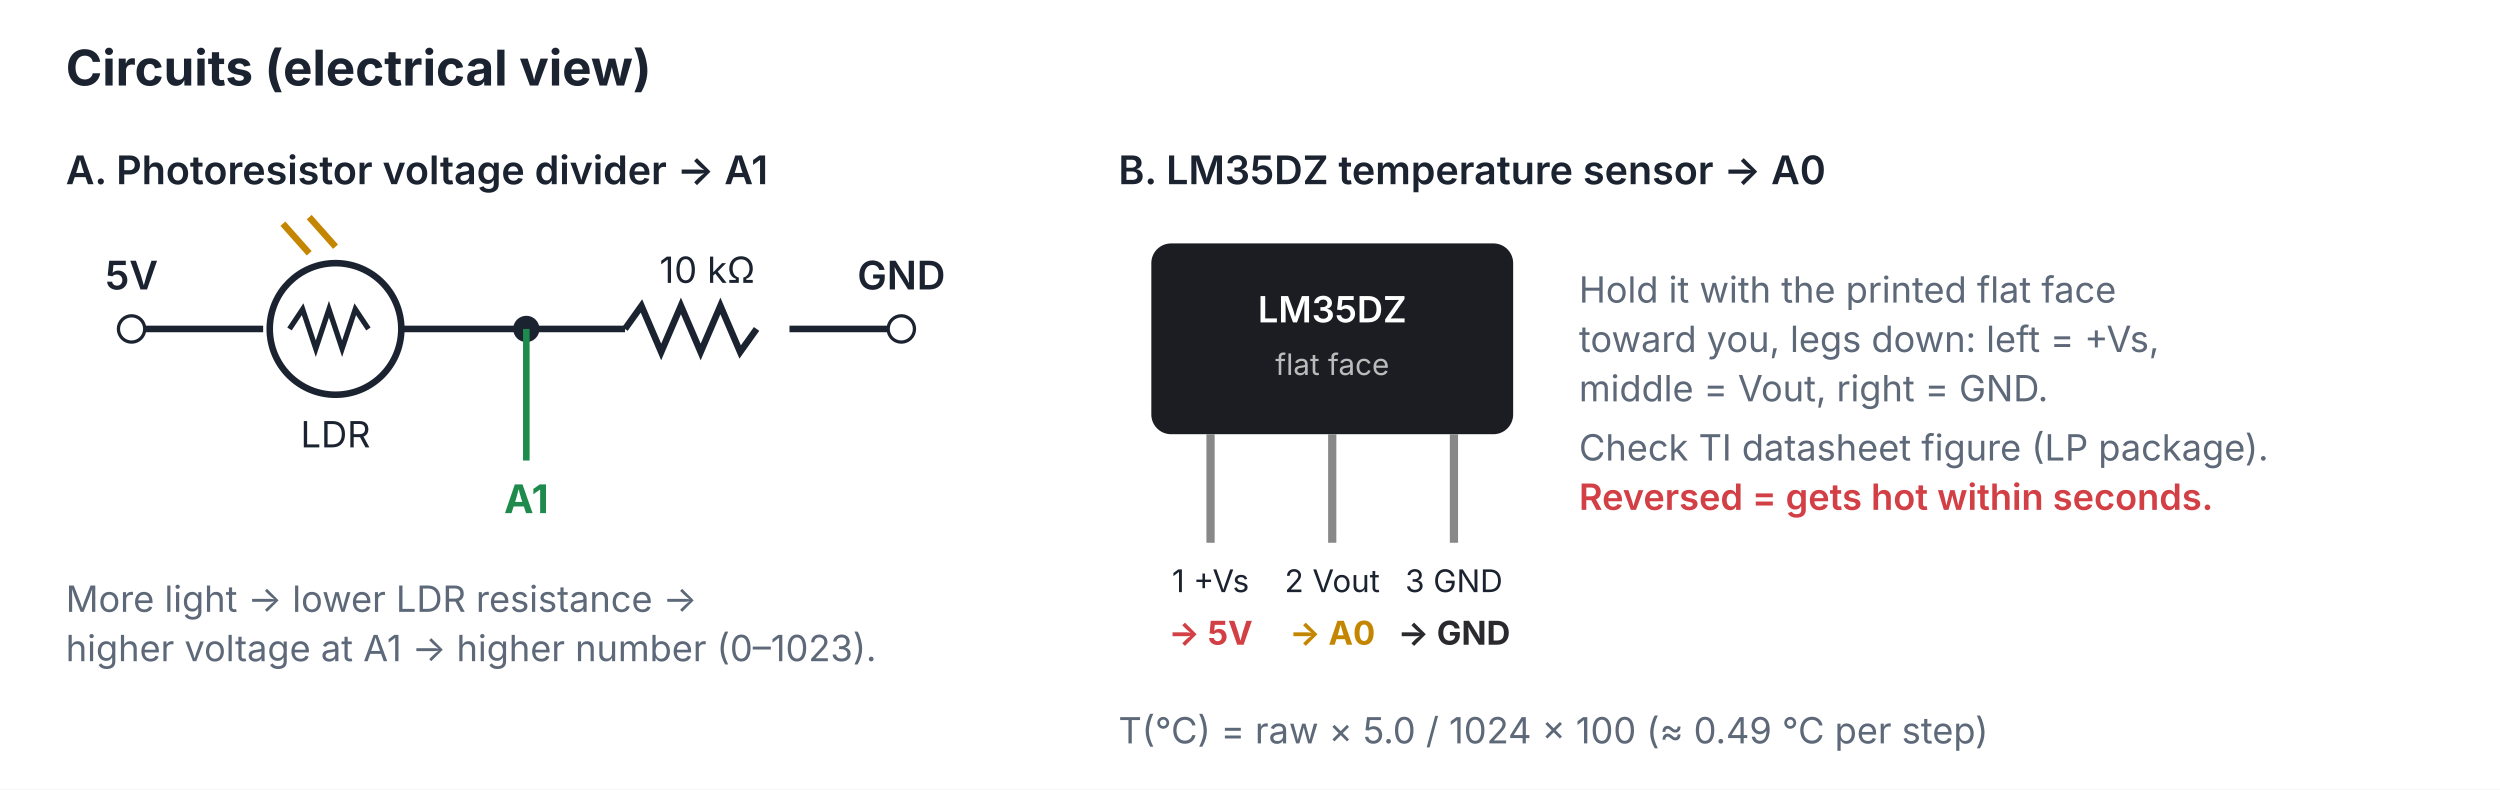
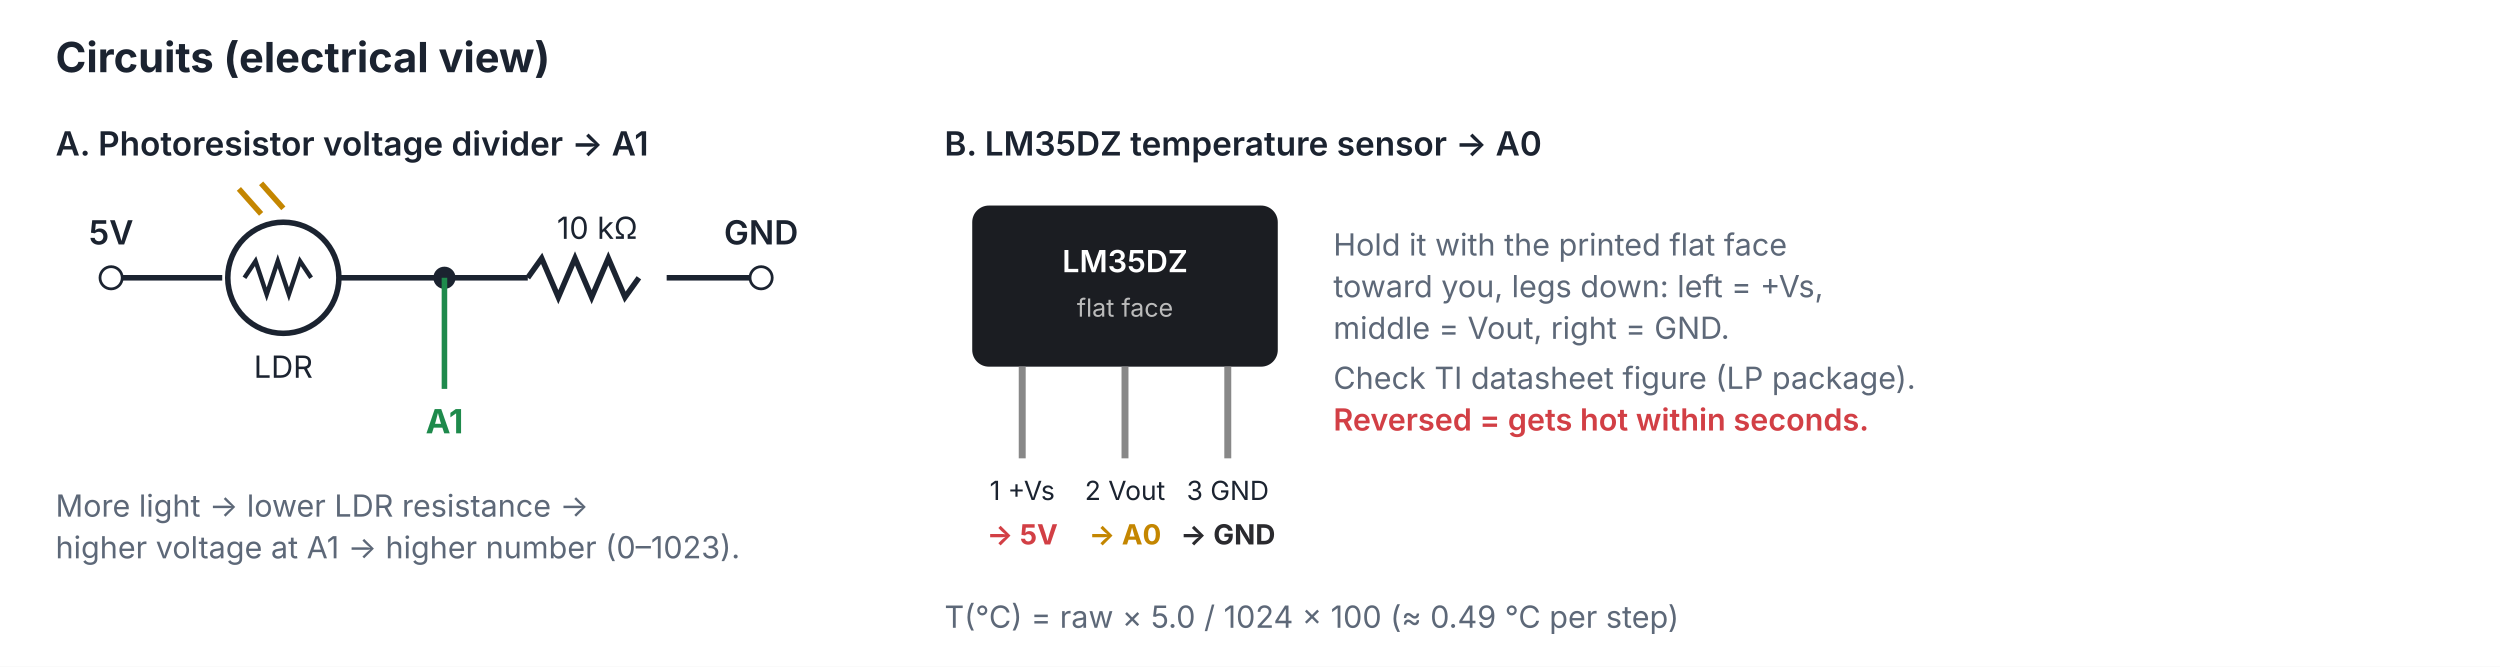
- <svg xmlns="http://www.w3.org/2000/svg" viewBox="0 0 760 240" width="760" height="240" role="img" aria-label="Schematics for photoresistor divider and LM35">
-   <rect width="760" height="240" fill="#ffffff" />
+ <svg xmlns="http://www.w3.org/2000/svg" viewBox="0 0 900 240" width="900" height="240" role="img" aria-label="Schematics for photoresistor divider and LM35">
+   <rect width="900" height="240" fill="#ffffff" />
  <text x="20" y="26" font-family="-apple-system, Segoe UI, PingFang SC, sans-serif" font-size="15" fill="#1b2330" font-weight="700">Circuits (electrical view)</text>
  <text x="20" y="56" font-family="-apple-system, Segoe UI, PingFang SC, sans-serif" font-size="12" fill="#1b2330" font-weight="600">A. Photoresistor voltage divider → A1</text>
  <circle cx="40" cy="100" r="4" fill="none" stroke="#1b2330" />
  <text x="40" y="88" font-family="-apple-system, Segoe UI, PingFang SC, sans-serif" font-size="12" fill="#1b2330" text-anchor="middle" font-weight="600">5V</text>
  <line x1="44" y1="100" x2="80" y2="100" stroke="#1b2330" stroke-width="2" />
  <circle cx="102" cy="100" r="20" fill="#fff" stroke="#1b2330" stroke-width="2" />
  <path d="M88 100 l4 -6 l4 12 l4 -12 l4 12 l4 -12 l4 6" fill="none" stroke="#1b2330" stroke-width="1.6" />
  <path d="M86 68 l8 9 M94 66 l8 9" stroke="#c48600" stroke-width="2" />
  <text x="102" y="136" font-family="-apple-system, Segoe UI, PingFang SC, sans-serif" font-size="11" fill="#1b2330" text-anchor="middle">LDR</text>
  <line x1="122" y1="100" x2="190" y2="100" stroke="#1b2330" stroke-width="2" />
  <circle cx="160" cy="100" r="4" fill="#1b2330" />
  <line x1="160" y1="100" x2="160" y2="140" stroke="#1e8a4c" stroke-width="2" />
  <text x="160" y="156" font-family="-apple-system, Segoe UI, PingFang SC, sans-serif" font-size="12" fill="#1e8a4c" text-anchor="middle" font-weight="700">A1</text>
  <path d="M190 100 l5 -7 l6 14 l6 -14 l6 14 l6 -14 l6 14 l5 -7" fill="none" stroke="#1b2330" stroke-width="2" />
  <text x="215" y="86" font-family="-apple-system, Segoe UI, PingFang SC, sans-serif" font-size="11" fill="#1b2330" text-anchor="middle">10 kΩ</text>
  <line x1="240" y1="100" x2="270" y2="100" stroke="#1b2330" stroke-width="2" />
  <circle cx="274" cy="100" r="4" fill="none" stroke="#1b2330" />
  <text x="274" y="88" font-family="-apple-system, Segoe UI, PingFang SC, sans-serif" font-size="12" fill="#1b2330" text-anchor="middle" font-weight="600">GND</text>
  <text x="20" y="186" font-family="-apple-system, Segoe UI, PingFang SC, sans-serif" font-size="11" fill="#5d6878">More light → lower LDR resistance →</text>
  <text x="20" y="201" font-family="-apple-system, Segoe UI, PingFang SC, sans-serif" font-size="11" fill="#5d6878">higher voltage at A1 → higher number (0–1023).</text>
  <text x="340" y="56" font-family="-apple-system, Segoe UI, PingFang SC, sans-serif" font-size="12" fill="#1b2330" font-weight="600">B. LM35DZ temperature sensor → A0</text>
  <rect x="350" y="74" width="110" height="58" rx="6" fill="#1b1d22" />
  <text x="405" y="98" font-family="-apple-system, Segoe UI, PingFang SC, sans-serif" font-size="11" fill="#fff" text-anchor="middle" font-weight="600">LM35DZ</text>
  <text x="405" y="114" font-family="-apple-system, Segoe UI, PingFang SC, sans-serif" font-size="9" fill="#bbb" text-anchor="middle">flat face</text>
  <line x1="368" y1="132" x2="368" y2="165" stroke="#888" stroke-width="2.5" />
  <text x="368" y="180" font-family="-apple-system, Segoe UI, PingFang SC, sans-serif" font-size="9.5" fill="#1b2330" text-anchor="middle">1 +Vs</text>
  <text x="368" y="196" font-family="-apple-system, Segoe UI, PingFang SC, sans-serif" font-size="10" fill="#d23f45" text-anchor="middle" font-weight="700">→ 5V</text>
  <line x1="405" y1="132" x2="405" y2="165" stroke="#888" stroke-width="2.5" />
  <text x="405" y="180" font-family="-apple-system, Segoe UI, PingFang SC, sans-serif" font-size="9.5" fill="#1b2330" text-anchor="middle">2 Vout</text>
  <text x="405" y="196" font-family="-apple-system, Segoe UI, PingFang SC, sans-serif" font-size="10" fill="#c48600" text-anchor="middle" font-weight="700">→ A0</text>
  <line x1="442" y1="132" x2="442" y2="165" stroke="#888" stroke-width="2.5" />
  <text x="442" y="180" font-family="-apple-system, Segoe UI, PingFang SC, sans-serif" font-size="9.5" fill="#1b2330" text-anchor="middle">3 GND</text>
  <text x="442" y="196" font-family="-apple-system, Segoe UI, PingFang SC, sans-serif" font-size="10" fill="#2a2a2e" text-anchor="middle" font-weight="700">→ GND</text>
  <text x="480" y="92" font-family="-apple-system, Segoe UI, PingFang SC, sans-serif" font-size="11" fill="#5d6878">Hold it with the printed flat face</text>
  <text x="480" y="107" font-family="-apple-system, Segoe UI, PingFang SC, sans-serif" font-size="11" fill="#5d6878">toward you, legs down: left = +Vs,</text>
  <text x="480" y="122" font-family="-apple-system, Segoe UI, PingFang SC, sans-serif" font-size="11" fill="#5d6878">middle = Vout, right = GND.</text>
  <text x="480" y="140" font-family="-apple-system, Segoe UI, PingFang SC, sans-serif" font-size="11" fill="#5d6878">Check TI datasheet figure (LP package).</text>
  <text x="480" y="155" font-family="-apple-system, Segoe UI, PingFang SC, sans-serif" font-size="11" fill="#d23f45" font-weight="600">Reversed = gets hot within seconds.</text>
  <text x="340" y="226" font-family="-apple-system, Segoe UI, PingFang SC, sans-serif" font-size="11" fill="#5d6878">T(°C) = raw × 5.0 / 1024 × 100  (≈ 0.49 °C per step)</text>
</svg>
